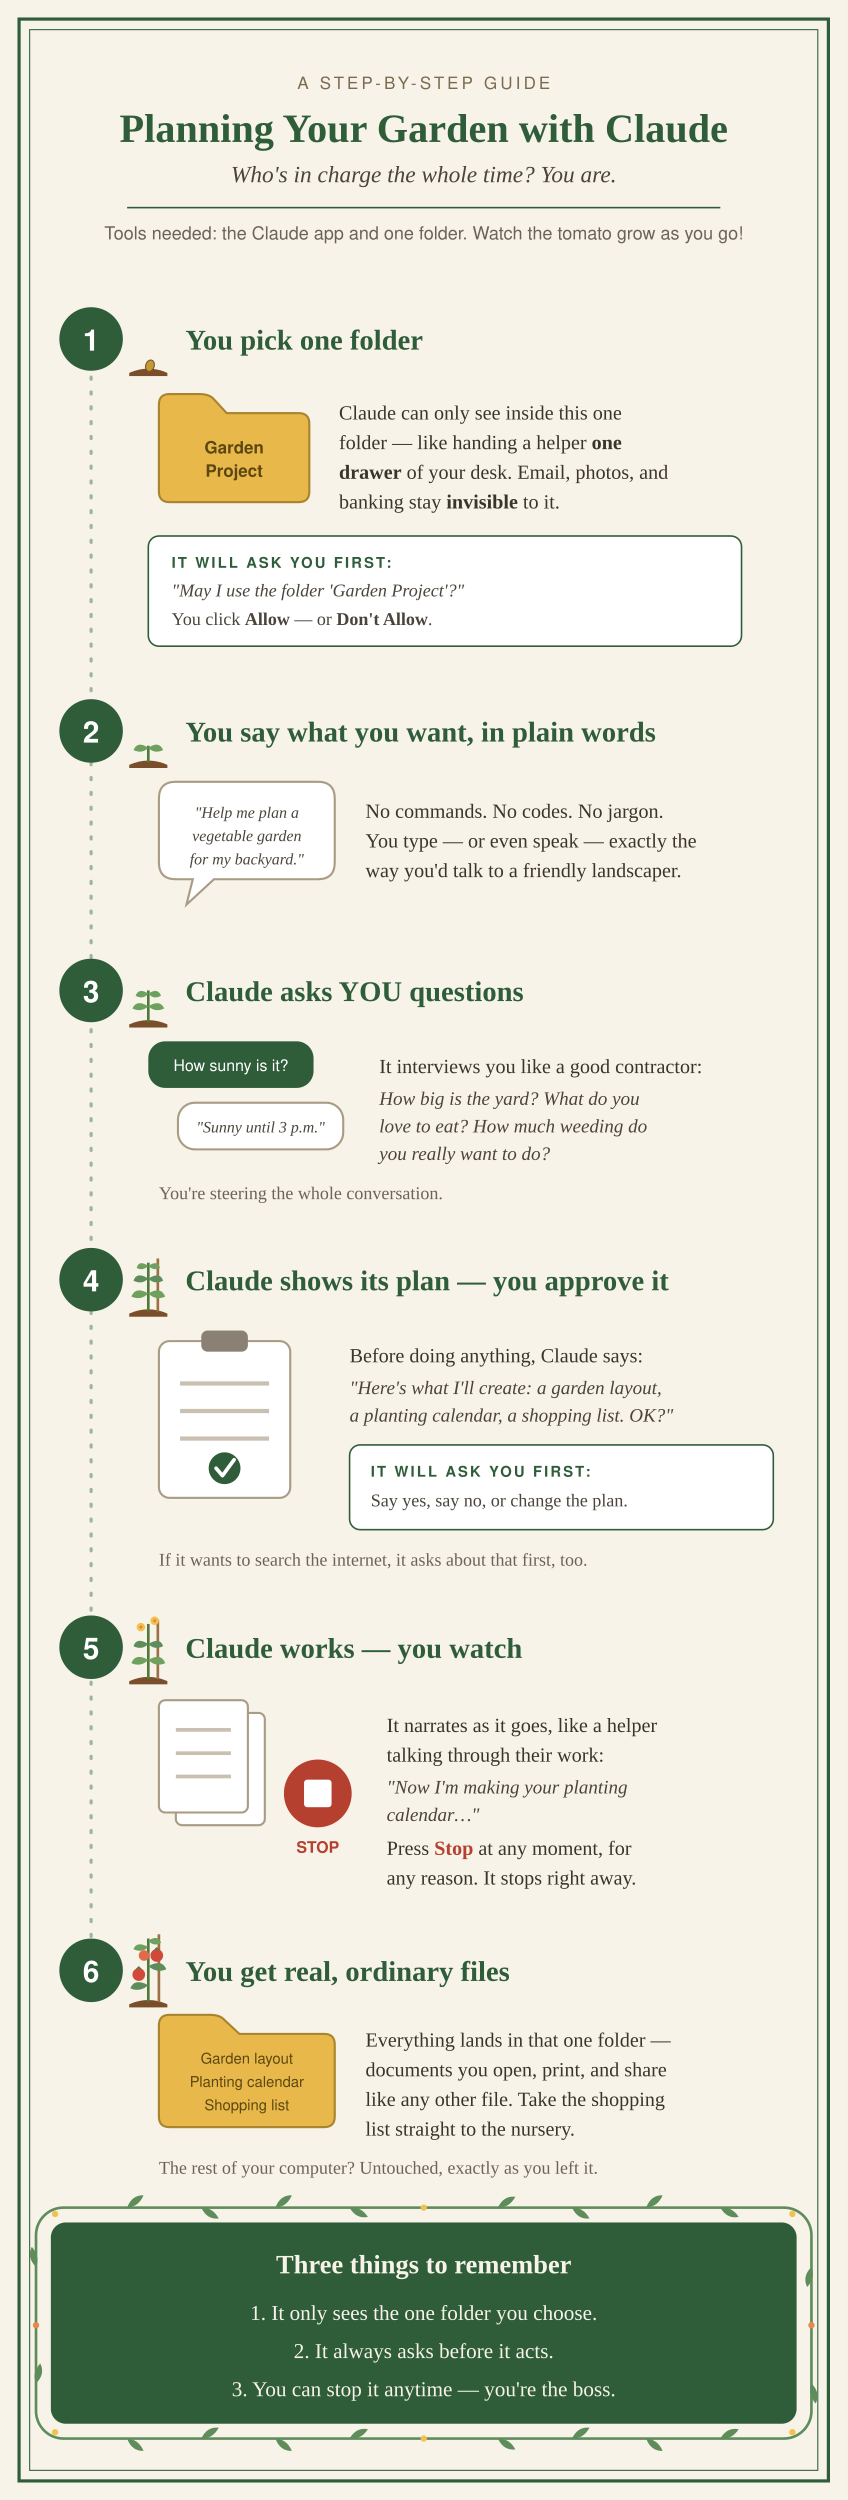
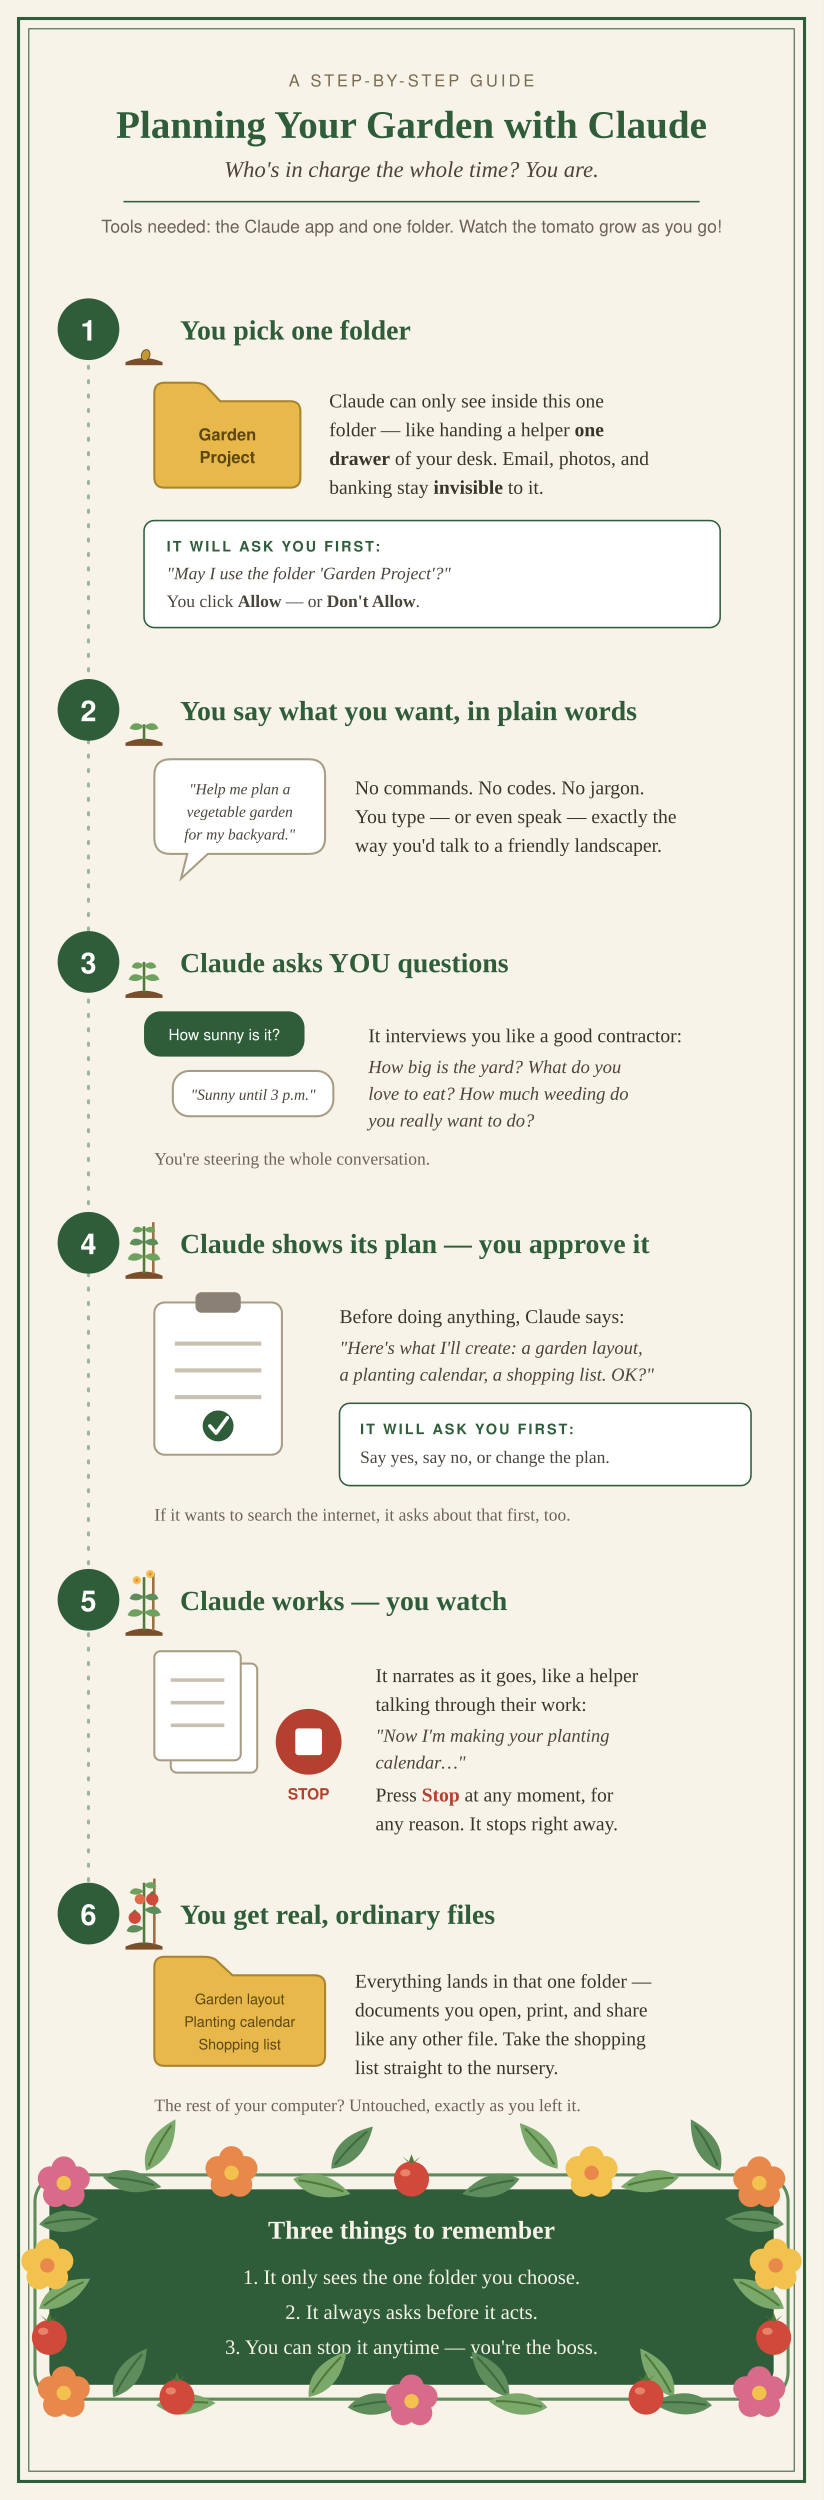
- <svg xmlns="http://www.w3.org/2000/svg" xmlns:xlink="http://www.w3.org/1999/xlink" viewBox="0 0 800 2360" font-family="Georgia, 'Times New Roman', serif">
+ <svg xmlns="http://www.w3.org/2000/svg" xmlns:xlink="http://www.w3.org/1999/xlink" viewBox="0 0 800 2430" font-family="Georgia, 'Times New Roman', serif">
  <defs>
    <g id="soil">
      <path d="M-18 2 Q0 -6 18 2 L18 5 L-18 5 Z" fill="#7A4E2A" />
    </g>
    <g id="petals">
      <circle cx="0" cy="-7" />
      <circle cx="6.7" cy="-2.2" />
      <circle cx="4.1" cy="5.7" />
      <circle cx="-4.1" cy="5.7" />
      <circle cx="-6.7" cy="-2.2" />
    </g>
    <path id="vleaf" d="M0 0 Q9 -9 19 -4 Q10 4 0 0 Z" fill="#5E8C5A" />
+     <g id="bigLeafA">
+       <path d="M0 0 Q14 -28 54 -20 Q30 10 0 0 Z" fill="#5E8C5A" />
+       <path d="M5 -2 Q26 -13 47 -18" stroke="#3E6B3F" stroke-width="2" fill="none" />
+     </g>
+     <g id="bigLeafB">
+       <path d="M0 0 Q14 -28 54 -20 Q30 10 0 0 Z" fill="#7BA86B" />
+       <path d="M5 -2 Q26 -13 47 -18" stroke="#4F7A3A" stroke-width="2" fill="none" />
+     </g>
+     <g id="bloomP" fill="#D86B8A">
+       <circle cx="0" cy="-14" r="12" />
+       <circle cx="13.3" cy="-4.3" r="12" />
+       <circle cx="8.2" cy="11.3" r="12" />
+       <circle cx="-8.2" cy="11.3" r="12" />
+       <circle cx="-13.3" cy="-4.3" r="12" />
+       <circle r="7" fill="#F2C14E" />
+     </g>
+     <g id="bloomO" fill="#E8884B">
+       <circle cx="0" cy="-14" r="12" />
+       <circle cx="13.3" cy="-4.3" r="12" />
+       <circle cx="8.2" cy="11.3" r="12" />
+       <circle cx="-8.2" cy="11.3" r="12" />
+       <circle cx="-13.3" cy="-4.3" r="12" />
+       <circle r="7" fill="#F2C14E" />
+     </g>
+     <g id="bloomY" fill="#F2C14E">
+       <circle cx="0" cy="-14" r="12" />
+       <circle cx="13.3" cy="-4.3" r="12" />
+       <circle cx="8.2" cy="11.3" r="12" />
+       <circle cx="-8.2" cy="11.3" r="12" />
+       <circle cx="-13.3" cy="-4.3" r="12" />
+       <circle r="7" fill="#E8884B" />
+     </g>
+     <g id="tomatoBig">
+       <circle r="17" fill="#D1493B" />
+       <ellipse cx="-6" cy="-6" rx="5" ry="3.5" fill="#E8836B" />
+       <path d="M0 -15 L-9 -22 L-3 -16 L0 -24 L3 -16 L9 -22 Z" fill="#4F7A3A" />
+     </g>
  </defs>
-   <rect x="0" y="0" width="800" height="2360" fill="#F7F3E8" />
-   <rect x="18" y="18" width="764" height="2324" fill="none" stroke="#2F5D3A" stroke-width="3" />
-   <rect x="28" y="28" width="744" height="2304" fill="none" stroke="#2F5D3A" stroke-width="1" />
+   <rect x="0" y="0" width="800" height="2430" fill="#F7F3E8" />
+   <rect x="18" y="18" width="764" height="2394" fill="none" stroke="#2F5D3A" stroke-width="3" />
+   <rect x="28" y="28" width="744" height="2374" fill="none" stroke="#2F5D3A" stroke-width="1" />
  <text x="400" y="84" text-anchor="middle" font-size="16" letter-spacing="3" fill="#7A6A4F" font-family="Helvetica, Arial, sans-serif">A STEP-BY-STEP GUIDE</text>
  <text x="400" y="134" text-anchor="middle" font-size="38" font-weight="bold" fill="#2F5D3A">Planning Your Garden with Claude</text>
  <text x="400" y="172" text-anchor="middle" font-size="22" font-style="italic" fill="#4A443B">Who's in charge the whole time? You are.</text>
  <line x1="120" y1="196" x2="680" y2="196" stroke="#2F5D3A" stroke-width="1.5" />
  <text x="400" y="226" text-anchor="middle" font-size="17" fill="#6B6357" font-family="Helvetica, Arial, sans-serif">Tools needed: the Claude app and one folder. Watch the tomato grow as you go!</text>
  <line x1="86" y1="300" x2="86" y2="1830" stroke="#9DB59A" stroke-width="3" stroke-dasharray="2 12" stroke-linecap="round" />
  <circle cx="86" cy="320" r="30" fill="#2F5D3A" />
  <text x="86" y="331" text-anchor="middle" font-size="28" font-weight="bold" fill="#FFFFFF" font-family="Helvetica, Arial, sans-serif">1</text>
  <g transform="translate(140,350)">
    <use xlink:href="#soil" />
    <ellipse cx="0" cy="-5" rx="4" ry="5.5" fill="#C49A35" stroke="#7A4E2A" stroke-width="1" transform="rotate(18)" />
  </g>
  <text x="175" y="330" font-size="27" font-weight="bold" fill="#2F5D3A">You pick one folder</text>
  <g transform="translate(150,372)">
    <path d="M0 16 L0 92 Q0 102 10 102 L132 102 Q142 102 142 92 L142 28 Q142 18 132 18 L64 18 L52 5 Q48 0 38 0 L10 0 Q0 0 0 10 Z" fill="#E8B84B" stroke="#A8842E" stroke-width="2" />
    <text x="71" y="56" text-anchor="middle" font-size="16" font-weight="bold" fill="#5C4710" font-family="Helvetica, Arial, sans-serif">Garden</text>
    <text x="71" y="78" text-anchor="middle" font-size="16" font-weight="bold" fill="#5C4710" font-family="Helvetica, Arial, sans-serif">Project</text>
  </g>
  <text x="320" y="396" font-size="19" fill="#3A352C">Claude can only see inside this one</text>
  <text x="320" y="424" font-size="19" fill="#3A352C">folder — like handing a helper <tspan font-weight="bold">one</tspan>
  </text>
  <text x="320" y="452" font-size="19" fill="#3A352C">
    <tspan font-weight="bold">drawer</tspan> of your desk. Email, photos, and</text>
  <text x="320" y="480" font-size="19" fill="#3A352C">banking stay <tspan font-weight="bold">invisible</tspan> to it.</text>
  <rect x="140" y="506" width="560" height="104" rx="10" fill="#FFFFFF" stroke="#2F5D3A" stroke-width="1.5" />
  <text x="162" y="536" font-size="14" font-weight="bold" letter-spacing="2" fill="#2F5D3A" font-family="Helvetica, Arial, sans-serif">IT WILL ASK YOU FIRST:</text>
  <text x="162" y="563" font-size="17" font-style="italic" fill="#4A443B">"May I use the folder 'Garden Project'?"</text>
  <text x="162" y="590" font-size="17" fill="#4A443B">You click <tspan font-weight="bold">Allow</tspan> — or <tspan font-weight="bold">Don't Allow</tspan>.</text>
  <circle cx="86" cy="690" r="30" fill="#2F5D3A" />
  <text x="86" y="701" text-anchor="middle" font-size="28" font-weight="bold" fill="#FFFFFF" font-family="Helvetica, Arial, sans-serif">2</text>
  <g transform="translate(140,720)">
    <use xlink:href="#soil" />
    <path d="M0 0 L0 -16" stroke="#4F7A3A" stroke-width="2.5" fill="none" />
    <path d="M0 -14 Q-10 -21 -14 -12 Q-6 -8 0 -14 Z" fill="#6FA15E" />
    <path d="M0 -14 Q10 -21 14 -12 Q6 -8 0 -14 Z" fill="#6FA15E" />
  </g>
  <text x="175" y="700" font-size="27" font-weight="bold" fill="#2F5D3A">You say what you want, in plain words</text>
  <g transform="translate(150,738)">
    <path d="M0 16 Q0 0 16 0 L150 0 Q166 0 166 16 L166 76 Q166 92 150 92 L52 92 L26 116 L32 92 L16 92 Q0 92 0 76 Z" fill="#FFFFFF" stroke="#A89C84" stroke-width="2" />
    <text x="83" y="34" text-anchor="middle" font-size="15" font-style="italic" fill="#4A443B">"Help me plan a</text>
    <text x="83" y="56" text-anchor="middle" font-size="15" font-style="italic" fill="#4A443B">vegetable garden</text>
    <text x="83" y="78" text-anchor="middle" font-size="15" font-style="italic" fill="#4A443B">for my backyard."</text>
  </g>
  <text x="345" y="772" font-size="19" fill="#3A352C">No commands. No codes. No jargon.</text>
  <text x="345" y="800" font-size="19" fill="#3A352C">You type — or even speak — exactly the</text>
  <text x="345" y="828" font-size="19" fill="#3A352C">way you'd talk to a friendly landscaper.</text>
  <circle cx="86" cy="935" r="30" fill="#2F5D3A" />
  <text x="86" y="946" text-anchor="middle" font-size="28" font-weight="bold" fill="#FFFFFF" font-family="Helvetica, Arial, sans-serif">3</text>
  <g transform="translate(140,965)">
    <use xlink:href="#soil" />
    <path d="M0 0 L0 -30" stroke="#4F7A3A" stroke-width="2.5" fill="none" />
    <path d="M0 -15 Q-11 -22 -15 -13 Q-7 -9 0 -15 Z" fill="#6FA15E" />
    <path d="M0 -15 Q11 -22 15 -13 Q7 -9 0 -15 Z" fill="#6FA15E" />
    <path d="M0 -27 Q-9 -33 -12 -25 Q-5 -21 0 -27 Z" fill="#6FA15E" />
    <path d="M0 -27 Q9 -33 12 -25 Q5 -21 0 -27 Z" fill="#6FA15E" />
  </g>
  <text x="175" y="945" font-size="27" font-weight="bold" fill="#2F5D3A">Claude asks YOU questions</text>
  <g transform="translate(140,983)">
    <rect x="0" y="0" width="156" height="44" rx="16" fill="#2F5D3A" />
    <text x="78" y="28" text-anchor="middle" font-size="15" fill="#FFFFFF" font-family="Helvetica, Arial, sans-serif">How sunny is it?</text>
    <rect x="28" y="58" width="156" height="44" rx="16" fill="#FFFFFF" stroke="#A89C84" stroke-width="2" />
    <text x="106" y="86" text-anchor="middle" font-size="15" font-style="italic" fill="#4A443B">"Sunny until 3 p.m."</text>
  </g>
  <text x="358" y="1013" font-size="19" fill="#3A352C">It interviews you like a good contractor:</text>
  <text x="358" y="1043" font-size="18" font-style="italic" fill="#4A443B">How big is the yard? What do you</text>
  <text x="358" y="1069" font-size="18" font-style="italic" fill="#4A443B">love to eat? How much weeding do</text>
  <text x="358" y="1095" font-size="18" font-style="italic" fill="#4A443B">you really want to do?</text>
  <text x="150" y="1132" font-size="17" fill="#6B6357">You're steering the whole conversation.</text>
  <circle cx="86" cy="1208" r="30" fill="#2F5D3A" />
  <text x="86" y="1219" text-anchor="middle" font-size="28" font-weight="bold" fill="#FFFFFF" font-family="Helvetica, Arial, sans-serif">4</text>
  <g transform="translate(140,1238)">
    <use xlink:href="#soil" />
    <line x1="9" y1="0" x2="9" y2="-50" stroke="#9C7044" stroke-width="2.5" />
    <path d="M0 0 L0 -46" stroke="#4F7A3A" stroke-width="2.5" fill="none" />
    <path d="M0 -17 Q-12 -24 -16 -14 Q-7 -10 0 -17 Z" fill="#6FA15E" />
    <path d="M0 -17 Q12 -24 16 -14 Q7 -10 0 -17 Z" fill="#6FA15E" />
    <path d="M0 -31 Q-11 -38 -14 -29 Q-6 -25 0 -31 Z" fill="#5E8C5A" />
    <path d="M0 -31 Q11 -38 14 -29 Q6 -25 0 -31 Z" fill="#5E8C5A" />
    <path d="M0 -43 Q-9 -49 -11 -41 Q-5 -38 0 -43 Z" fill="#6FA15E" />
    <path d="M0 -43 Q9 -49 11 -41 Q5 -38 0 -43 Z" fill="#6FA15E" />
  </g>
  <text x="175" y="1218" font-size="27" font-weight="bold" fill="#2F5D3A">Claude shows its plan — you approve it</text>
  <g transform="translate(150,1256)">
    <rect x="0" y="10" width="124" height="148" rx="10" fill="#FFFFFF" stroke="#A89C84" stroke-width="2" />
    <rect x="40" y="0" width="44" height="20" rx="6" fill="#8A8074" />
    <line x1="20" y1="50" x2="104" y2="50" stroke="#C9C0B2" stroke-width="4" />
    <line x1="20" y1="76" x2="104" y2="76" stroke="#C9C0B2" stroke-width="4" />
    <line x1="20" y1="102" x2="104" y2="102" stroke="#C9C0B2" stroke-width="4" />
    <circle cx="62" cy="130" r="15" fill="#2F5D3A" />
    <path d="M54 130 L60 137 L71 122" stroke="#FFFFFF" stroke-width="3.5" fill="none" stroke-linecap="round" stroke-linejoin="round" />
  </g>
  <text x="330" y="1286" font-size="19" fill="#3A352C">Before doing anything, Claude says:</text>
  <text x="330" y="1316" font-size="18" font-style="italic" fill="#4A443B">"Here's what I'll create: a garden layout,</text>
  <text x="330" y="1342" font-size="18" font-style="italic" fill="#4A443B">a planting calendar, a shopping list. OK?"</text>
  <rect x="330" y="1364" width="400" height="80" rx="10" fill="#FFFFFF" stroke="#2F5D3A" stroke-width="1.5" />
  <text x="350" y="1394" font-size="14" font-weight="bold" letter-spacing="2" fill="#2F5D3A" font-family="Helvetica, Arial, sans-serif">IT WILL ASK YOU FIRST:</text>
  <text x="350" y="1422" font-size="17" fill="#4A443B">Say yes, say no, or change the plan.</text>
  <text x="150" y="1478" font-size="17" fill="#6B6357">If it wants to search the internet, it asks about that first, too.</text>
  <circle cx="86" cy="1555" r="30" fill="#2F5D3A" />
  <text x="86" y="1566" text-anchor="middle" font-size="28" font-weight="bold" fill="#FFFFFF" font-family="Helvetica, Arial, sans-serif">5</text>
  <g transform="translate(140,1585)">
    <use xlink:href="#soil" />
    <line x1="9" y1="0" x2="9" y2="-56" stroke="#9C7044" stroke-width="2.5" />
    <path d="M0 0 L0 -52" stroke="#4F7A3A" stroke-width="2.5" fill="none" />
    <path d="M0 -18 Q-12 -25 -16 -15 Q-7 -11 0 -18 Z" fill="#6FA15E" />
    <path d="M0 -18 Q12 -25 16 -15 Q7 -11 0 -18 Z" fill="#6FA15E" />
    <path d="M0 -33 Q-11 -40 -14 -31 Q-6 -27 0 -33 Z" fill="#5E8C5A" />
    <path d="M0 -33 Q11 -40 14 -31 Q6 -27 0 -33 Z" fill="#5E8C5A" />
    <circle cx="-7" cy="-49" r="4" fill="#F2C14E" />
    <circle cx="-7" cy="-49" r="1.6" fill="#E8884B" />
    <circle cx="6" cy="-55" r="4" fill="#F2C14E" />
    <circle cx="6" cy="-55" r="1.6" fill="#E8884B" />
  </g>
  <text x="175" y="1565" font-size="27" font-weight="bold" fill="#2F5D3A">Claude works — you watch</text>
  <g transform="translate(150,1605)">
    <rect x="16" y="12" width="84" height="106" rx="6" fill="#FFFFFF" stroke="#A89C84" stroke-width="2" />
    <rect x="0" y="0" width="84" height="106" rx="6" fill="#FFFFFF" stroke="#A89C84" stroke-width="2" />
    <line x1="16" y1="28" x2="68" y2="28" stroke="#C9C0B2" stroke-width="3.5" />
    <line x1="16" y1="50" x2="68" y2="50" stroke="#C9C0B2" stroke-width="3.5" />
    <line x1="16" y1="72" x2="68" y2="72" stroke="#C9C0B2" stroke-width="3.5" />
    <circle cx="150" cy="88" r="32" fill="#B5402F" />
    <rect x="137" y="75" width="26" height="26" rx="3" fill="#FFFFFF" />
    <text x="150" y="144" text-anchor="middle" font-size="15" font-weight="bold" fill="#B5402F" font-family="Helvetica, Arial, sans-serif">STOP</text>
  </g>
  <text x="365" y="1635" font-size="19" fill="#3A352C">It narrates as it goes, like a helper</text>
  <text x="365" y="1663" font-size="19" fill="#3A352C">talking through their work:</text>
  <text x="365" y="1693" font-size="18" font-style="italic" fill="#4A443B">"Now I'm making your planting</text>
  <text x="365" y="1719" font-size="18" font-style="italic" fill="#4A443B">calendar…"</text>
  <text x="365" y="1751" font-size="19" fill="#3A352C">Press <tspan font-weight="bold" fill="#B5402F">Stop</tspan> at any moment, for</text>
  <text x="365" y="1779" font-size="19" fill="#3A352C">any reason. It stops right away.</text>
  <circle cx="86" cy="1860" r="30" fill="#2F5D3A" />
  <text x="86" y="1871" text-anchor="middle" font-size="28" font-weight="bold" fill="#FFFFFF" font-family="Helvetica, Arial, sans-serif">6</text>
  <g transform="translate(140,1890)">
    <use xlink:href="#soil" />
    <line x1="10" y1="0" x2="10" y2="-64" stroke="#9C7044" stroke-width="2.5" />
    <path d="M0 0 L0 -60" stroke="#4F7A3A" stroke-width="2.5" fill="none" />
    <path d="M0 -16 Q-13 -23 -17 -13 Q-8 -9 0 -16 Z" fill="#5E8C5A" />
    <path d="M0 -34 Q13 -41 17 -31 Q8 -27 0 -34 Z" fill="#5E8C5A" />
    <path d="M0 -52 Q-11 -58 -14 -50 Q-6 -46 0 -52 Z" fill="#6FA15E" />
    <path d="M0 -58 Q9 -64 12 -56 Q5 -52 0 -58 Z" fill="#6FA15E" />
    <circle cx="-9" cy="-26" r="6" fill="#D1493B" />
    <path d="M-11 -31 L-9 -33 L-7 -31" stroke="#4F7A3A" stroke-width="1.5" fill="none" />
    <circle cx="8" cy="-44" r="6" fill="#D1493B" />
    <path d="M6 -49 L8 -51 L10 -49" stroke="#4F7A3A" stroke-width="1.5" fill="none" />
    <circle cx="-4" cy="-44" r="5" fill="#E06A4A" />
  </g>
  <text x="175" y="1870" font-size="27" font-weight="bold" fill="#2F5D3A">You get real, ordinary files</text>
  <g transform="translate(150,1902)">
    <path d="M0 14 L0 96 Q0 106 10 106 L156 106 Q166 106 166 96 L166 28 Q166 18 156 18 L76 18 L62 5 Q58 0 48 0 L10 0 Q0 0 0 10 Z" fill="#E8B84B" stroke="#A8842E" stroke-width="2" />
    <text x="83" y="46" text-anchor="middle" font-size="14" fill="#5C4710" font-family="Helvetica, Arial, sans-serif">Garden layout</text>
    <text x="83" y="68" text-anchor="middle" font-size="14" fill="#5C4710" font-family="Helvetica, Arial, sans-serif">Planting calendar</text>
    <text x="83" y="90" text-anchor="middle" font-size="14" fill="#5C4710" font-family="Helvetica, Arial, sans-serif">Shopping list</text>
  </g>
  <text x="345" y="1932" font-size="19" fill="#3A352C">Everything lands in that one folder —</text>
  <text x="345" y="1960" font-size="19" fill="#3A352C">documents you open, print, and share</text>
  <text x="345" y="1988" font-size="19" fill="#3A352C">like any other file. Take the shopping</text>
  <text x="345" y="2016" font-size="19" fill="#3A352C">list straight to the nursery.</text>
  <text x="150" y="2052" font-size="17" fill="#6B6357">The rest of your computer? Untouched, exactly as you left it.</text>
-   <rect x="34" y="2084" width="732" height="218" rx="26" fill="none" stroke="#5E8C5A" stroke-width="2.5" />
-   <use xlink:href="#vleaf" transform="translate(120,2084) rotate(-25)" />
-   <use xlink:href="#vleaf" transform="translate(190,2084) rotate(20) scale(1,-1)" />
-   <use xlink:href="#vleaf" transform="translate(260,2084) rotate(-25)" />
-   <use xlink:href="#vleaf" transform="translate(330,2084) rotate(15) scale(1,-1)" />
-   <use xlink:href="#vleaf" transform="translate(470,2084) rotate(-20)" />
-   <use xlink:href="#vleaf" transform="translate(540,2084) rotate(20) scale(1,-1)" />
-   <use xlink:href="#vleaf" transform="translate(610,2084) rotate(-25)" />
-   <use xlink:href="#vleaf" transform="translate(680,2084) rotate(15) scale(1,-1)" />
-   <use xlink:href="#vleaf" transform="translate(120,2302) rotate(25) scale(1,-1)" />
-   <use xlink:href="#vleaf" transform="translate(190,2302) rotate(-20)" />
-   <use xlink:href="#vleaf" transform="translate(260,2302) rotate(25) scale(1,-1)" />
-   <use xlink:href="#vleaf" transform="translate(330,2302) rotate(-15)" />
-   <use xlink:href="#vleaf" transform="translate(470,2302) rotate(20) scale(1,-1)" />
-   <use xlink:href="#vleaf" transform="translate(540,2302) rotate(-20)" />
-   <use xlink:href="#vleaf" transform="translate(610,2302) rotate(25) scale(1,-1)" />
-   <use xlink:href="#vleaf" transform="translate(680,2302) rotate(-15)" />
-   <use xlink:href="#vleaf" transform="translate(34,2140) rotate(-90)" />
-   <use xlink:href="#vleaf" transform="translate(34,2250) rotate(-90) scale(1,-1)" />
-   <use xlink:href="#vleaf" transform="translate(766,2140) rotate(90) scale(1,-1)" />
-   <use xlink:href="#vleaf" transform="translate(766,2250) rotate(90)" />
-   <g transform="translate(52,2090)">
-     <use xlink:href="#petals" fill="#D86B8A" />
-     <circle r="3" fill="#F2C14E" />
-   </g>
-   <g transform="translate(748,2090)">
-     <use xlink:href="#petals" fill="#E8884B" />
-     <circle r="3" fill="#F2C14E" />
-   </g>
-   <g transform="translate(52,2296)">
-     <use xlink:href="#petals" fill="#E8884B" />
-     <circle r="3" fill="#F2C14E" />
-   </g>
-   <g transform="translate(748,2296)">
-     <use xlink:href="#petals" fill="#D86B8A" />
-     <circle r="3" fill="#F2C14E" />
-   </g>
-   <g transform="translate(400,2084)">
-     <use xlink:href="#petals" fill="#D86B8A" />
-     <circle r="3" fill="#F2C14E" />
-   </g>
-   <g transform="translate(400,2302)">
-     <use xlink:href="#petals" fill="#E8884B" />
-     <circle r="3" fill="#F2C14E" />
-   </g>
-   <g transform="translate(34,2195)">
-     <use xlink:href="#petals" fill="#F2C14E" />
-     <circle r="3" fill="#E8884B" />
-   </g>
-   <g transform="translate(766,2195)">
-     <use xlink:href="#petals" fill="#F2C14E" />
-     <circle r="3" fill="#E8884B" />
-   </g>
-   <rect x="48" y="2098" width="704" height="190" rx="14" fill="#2F5D3A" />
-   <text x="400" y="2146" text-anchor="middle" font-size="25" font-weight="bold" fill="#F7F3E8">Three things to remember</text>
-   <text x="400" y="2190" text-anchor="middle" font-size="20" fill="#F7F3E8">1.  It only sees the one folder you choose.</text>
-   <text x="400" y="2226" text-anchor="middle" font-size="20" fill="#F7F3E8">2.  It always asks before it acts.</text>
-   <text x="400" y="2262" text-anchor="middle" font-size="20" fill="#F7F3E8">3.  You can stop it anytime — you're the boss.</text>
+   <rect x="34" y="2114" width="732" height="218" rx="26" fill="none" stroke="#5E8C5A" stroke-width="3" />
+   <rect x="48" y="2128" width="704" height="190" rx="14" fill="#2F5D3A" />
+   <text x="400" y="2176" text-anchor="middle" font-size="25" font-weight="bold" fill="#F7F3E8">Three things to remember</text>
+   <text x="400" y="2220" text-anchor="middle" font-size="20" fill="#F7F3E8">1.  It only sees the one folder you choose.</text>
+   <text x="400" y="2254" text-anchor="middle" font-size="20" fill="#F7F3E8">2.  It always asks before it acts.</text>
+   <text x="400" y="2288" text-anchor="middle" font-size="20" fill="#F7F3E8">3.  You can stop it anytime — you're the boss.</text>
+   <use xlink:href="#bigLeafA" transform="translate(100,2116) rotate(30)" />
+   <use xlink:href="#bigLeafB" transform="translate(142,2110) rotate(-40)" />
+   <use xlink:href="#bigLeafB" transform="translate(285,2118) rotate(35)" />
+   <use xlink:href="#bigLeafA" transform="translate(322,2108) rotate(-25)" />
+   <use xlink:href="#bigLeafA" transform="translate(505,2118) scale(-1,1) rotate(35)" />
+   <use xlink:href="#bigLeafB" transform="translate(542,2108) scale(-1,1) rotate(-30)" />
+   <use xlink:href="#bigLeafB" transform="translate(660,2116) scale(-1,1) rotate(30)" />
+   <use xlink:href="#bigLeafA" transform="translate(700,2110) scale(-1,1) rotate(-40)" />
+   <use xlink:href="#bloomP" transform="translate(62,2122)" />
+   <use xlink:href="#bloomO" transform="translate(225,2112)" />
+   <use xlink:href="#tomatoBig" transform="translate(400,2118)" />
+   <use xlink:href="#bloomY" transform="translate(575,2112)" />
+   <use xlink:href="#bloomO" transform="translate(738,2122)" />
+   <use xlink:href="#bigLeafA" transform="translate(110,2330) rotate(-35)" />
+   <use xlink:href="#bigLeafB" transform="translate(152,2338) rotate(18)" />
+   <use xlink:href="#bigLeafB" transform="translate(300,2330) rotate(-30)" />
+   <use xlink:href="#bigLeafA" transform="translate(338,2340) rotate(14)" />
+   <use xlink:href="#bigLeafA" transform="translate(495,2330) scale(-1,1) rotate(-30)" />
+   <use xlink:href="#bigLeafB" transform="translate(532,2340) scale(-1,1) rotate(14)" />
+   <use xlink:href="#bigLeafB" transform="translate(655,2330) scale(-1,1) rotate(-35)" />
+   <use xlink:href="#bigLeafA" transform="translate(692,2338) scale(-1,1) rotate(18)" />
+   <use xlink:href="#bloomO" transform="translate(62,2326)" />
+   <use xlink:href="#tomatoBig" transform="translate(172,2330)" />
+   <use xlink:href="#bloomP" transform="translate(400,2334)" />
+   <use xlink:href="#tomatoBig" transform="translate(628,2330)" />
+   <use xlink:href="#bloomP" transform="translate(738,2326)" />
+   <use xlink:href="#bigLeafA" transform="translate(38,2162) rotate(15)" />
+   <use xlink:href="#bigLeafB" transform="translate(38,2244) rotate(-10)" />
+   <use xlink:href="#bloomY" transform="translate(46,2202)" />
+   <use xlink:href="#tomatoBig" transform="translate(48,2272)" />
+   <use xlink:href="#bigLeafA" transform="translate(762,2162) scale(-1,1) rotate(15)" />
+   <use xlink:href="#bigLeafB" transform="translate(762,2244) scale(-1,1) rotate(-10)" />
+   <use xlink:href="#bloomY" transform="translate(754,2202)" />
+   <use xlink:href="#tomatoBig" transform="translate(752,2272)" />
</svg>
